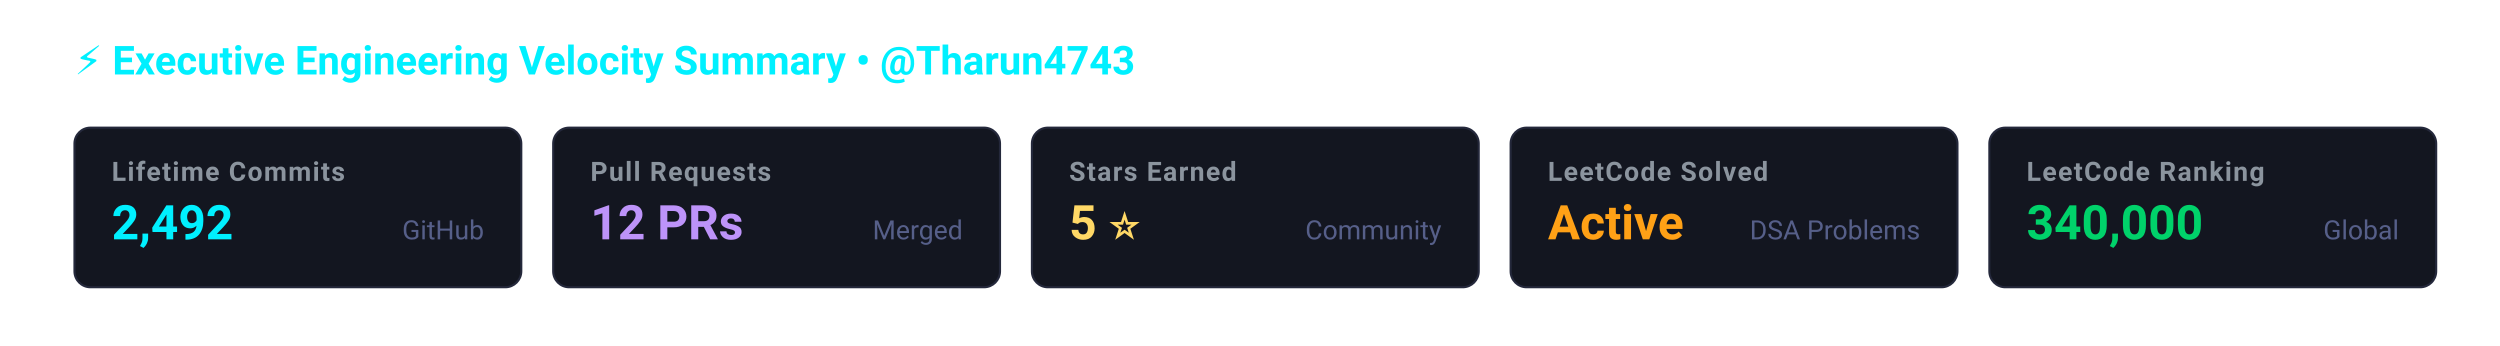
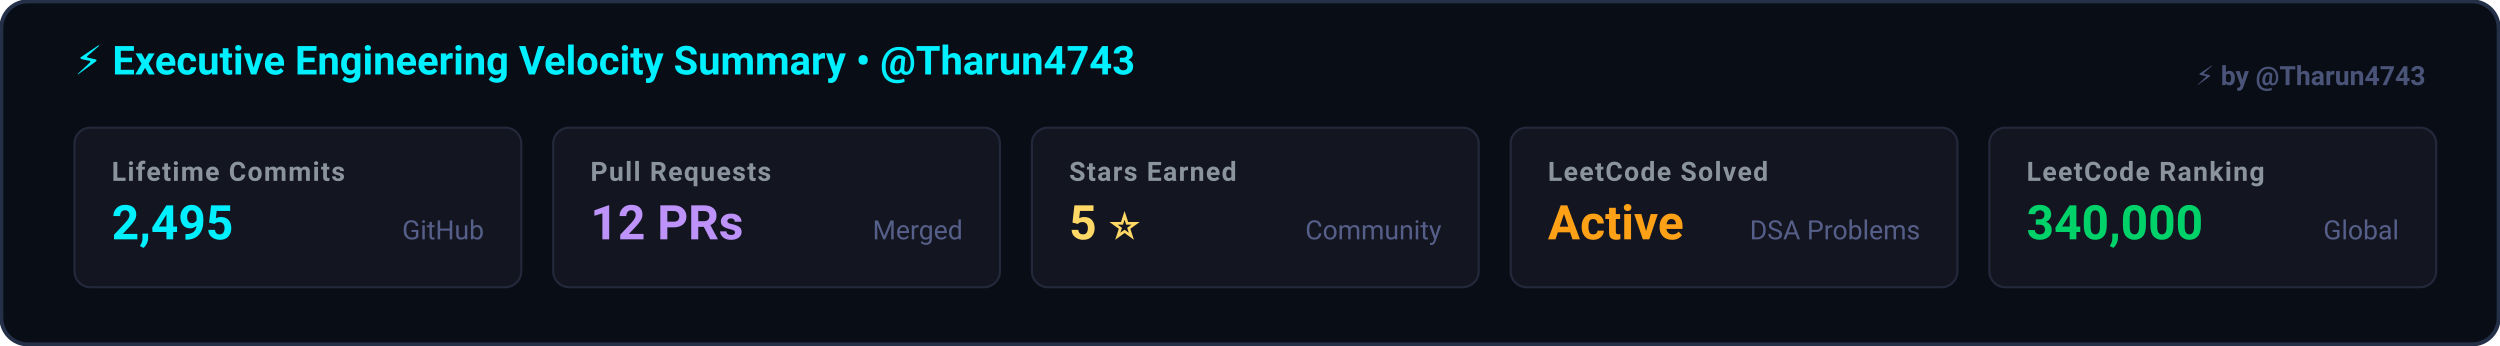
<svg xmlns="http://www.w3.org/2000/svg" width="940" height="130" viewBox="0 0 940 130" fill="none">
-   <rect x="0.5" y="0.5" width="939" height="129" rx="16" fill="none" stroke="none" stroke-width="1.5" />
+   <rect x="0.5" y="0.5" width="939" height="129" rx="10" fill="#090d16" stroke="#243048" stroke-width="1.5" />
  <g transform="translate(28, 28)">
    <text fill="#00f0ff" font-family="-apple-system, BlinkMacSystemFont, 'Segoe UI', Roboto, sans-serif" font-size="15" font-weight="700">
      ⚡ Executive Engineering Velocity Summary • @Tharun4743
    </text>
  </g>
  <g transform="translate(28, 48)">
    <rect width="168" height="60" rx="6" fill="#131620" stroke="#24283b" stroke-width="0.8" />
    <text x="14" y="20" fill="#8b949e" font-family="-apple-system, BlinkMacSystemFont, 'Segoe UI', Roboto, sans-serif" font-size="10" font-weight="600" text-transform="uppercase" letter-spacing="0.5px">
        Lifetime Commits
      </text>
    <text x="14" y="42" fill="#00f0ff" font-family="-apple-system, BlinkMacSystemFont, 'Segoe UI', Roboto, sans-serif" font-size="18" font-weight="700">
-         2,492
+         2,495
      </text>
    <text x="154" y="42" text-anchor="end" fill="#565f89" font-family="-apple-system, BlinkMacSystemFont, 'Segoe UI', Roboto, sans-serif" font-size="10">
        GitHub
      </text>
  </g>
  <g transform="translate(208, 48)">
    <rect width="168" height="60" rx="6" fill="#131620" stroke="#24283b" stroke-width="0.8" />
    <text x="14" y="20" fill="#8b949e" font-family="-apple-system, BlinkMacSystemFont, 'Segoe UI', Roboto, sans-serif" font-size="10" font-weight="600" text-transform="uppercase" letter-spacing="0.5px">
        Pull Requests
      </text>
    <text x="14" y="42" fill="#bd93f9" font-family="-apple-system, BlinkMacSystemFont, 'Segoe UI', Roboto, sans-serif" font-size="18" font-weight="700">
        12 PRs
      </text>
    <text x="154" y="42" text-anchor="end" fill="#565f89" font-family="-apple-system, BlinkMacSystemFont, 'Segoe UI', Roboto, sans-serif" font-size="10">
        Merged
      </text>
  </g>
  <g transform="translate(388, 48)">
    <rect width="168" height="60" rx="6" fill="#131620" stroke="#24283b" stroke-width="0.8" />
    <text x="14" y="20" fill="#8b949e" font-family="-apple-system, BlinkMacSystemFont, 'Segoe UI', Roboto, sans-serif" font-size="10" font-weight="600" text-transform="uppercase" letter-spacing="0.5px">
        Stars Earned
      </text>
    <text x="14" y="42" fill="#ffd866" font-family="-apple-system, BlinkMacSystemFont, 'Segoe UI', Roboto, sans-serif" font-size="18" font-weight="700">
        5 ⭐
      </text>
    <text x="154" y="42" text-anchor="end" fill="#565f89" font-family="-apple-system, BlinkMacSystemFont, 'Segoe UI', Roboto, sans-serif" font-size="10">
        Community
      </text>
  </g>
  <g transform="translate(568, 48)">
    <rect width="168" height="60" rx="6" fill="#131620" stroke="#24283b" stroke-width="0.8" />
    <text x="14" y="20" fill="#8b949e" font-family="-apple-system, BlinkMacSystemFont, 'Segoe UI', Roboto, sans-serif" font-size="10" font-weight="600" text-transform="uppercase" letter-spacing="0.5px">
        LeetCode Solved
      </text>
    <text x="14" y="42" fill="#ffa116" font-family="-apple-system, BlinkMacSystemFont, 'Segoe UI', Roboto, sans-serif" font-size="18" font-weight="700">
        Active
      </text>
    <text x="154" y="42" text-anchor="end" fill="#565f89" font-family="-apple-system, BlinkMacSystemFont, 'Segoe UI', Roboto, sans-serif" font-size="10">
        DSA Problems
      </text>
  </g>
  <g transform="translate(748, 48)">
    <rect width="168" height="60" rx="6" fill="#131620" stroke="#24283b" stroke-width="0.8" />
    <text x="14" y="20" fill="#8b949e" font-family="-apple-system, BlinkMacSystemFont, 'Segoe UI', Roboto, sans-serif" font-size="10" font-weight="600" text-transform="uppercase" letter-spacing="0.5px">
        LeetCode Ranking
      </text>
    <text x="14" y="42" fill="#00d26a" font-family="-apple-system, BlinkMacSystemFont, 'Segoe UI', Roboto, sans-serif" font-size="18" font-weight="700">
        340,000
      </text>
    <text x="154" y="42" text-anchor="end" fill="#565f89" font-family="-apple-system, BlinkMacSystemFont, 'Segoe UI', Roboto, sans-serif" font-size="10">
        Global
      </text>
  </g>
+   <a href="https://github.com/Tharun4743/github-profile-visualizer" target="_blank">
+     <text x="912" y="32" text-anchor="end" fill="#565f89" font-family="-apple-system, BlinkMacSystemFont, 'Segoe UI', Roboto, sans-serif" font-size="10" font-weight="600" opacity="0.85">⚡ by @Tharun4743</text>
+   </a>
</svg>
